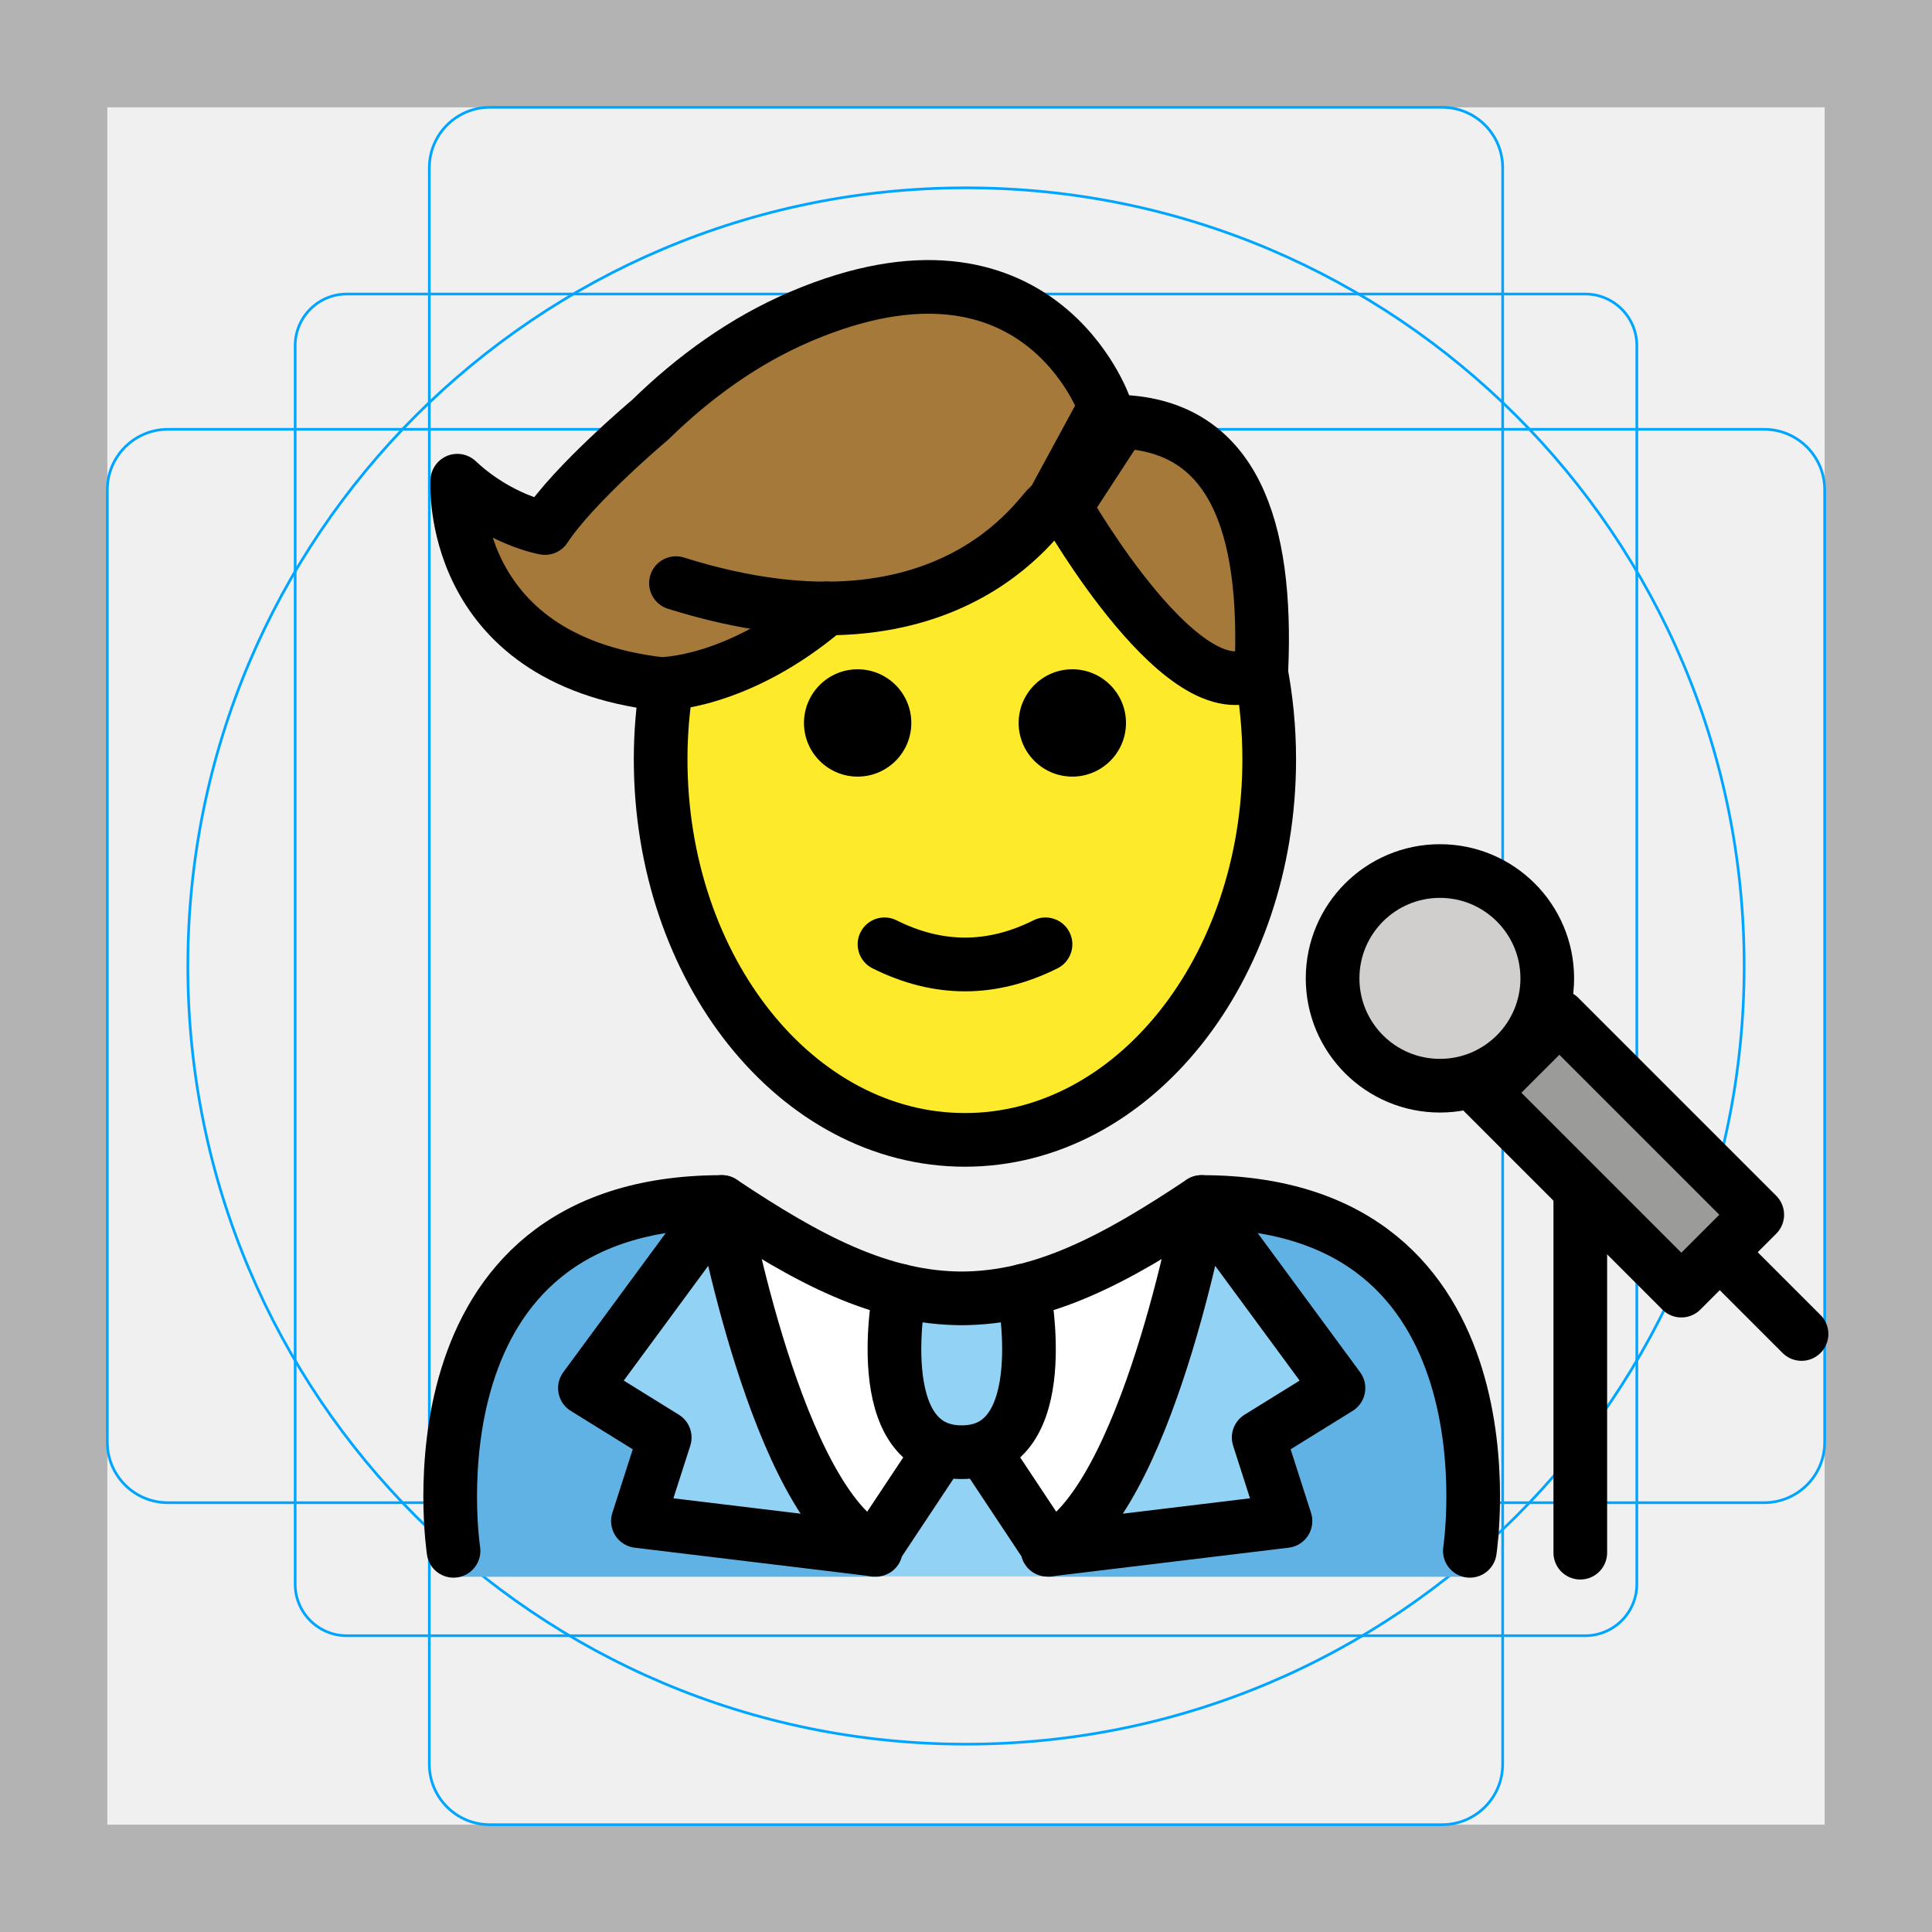
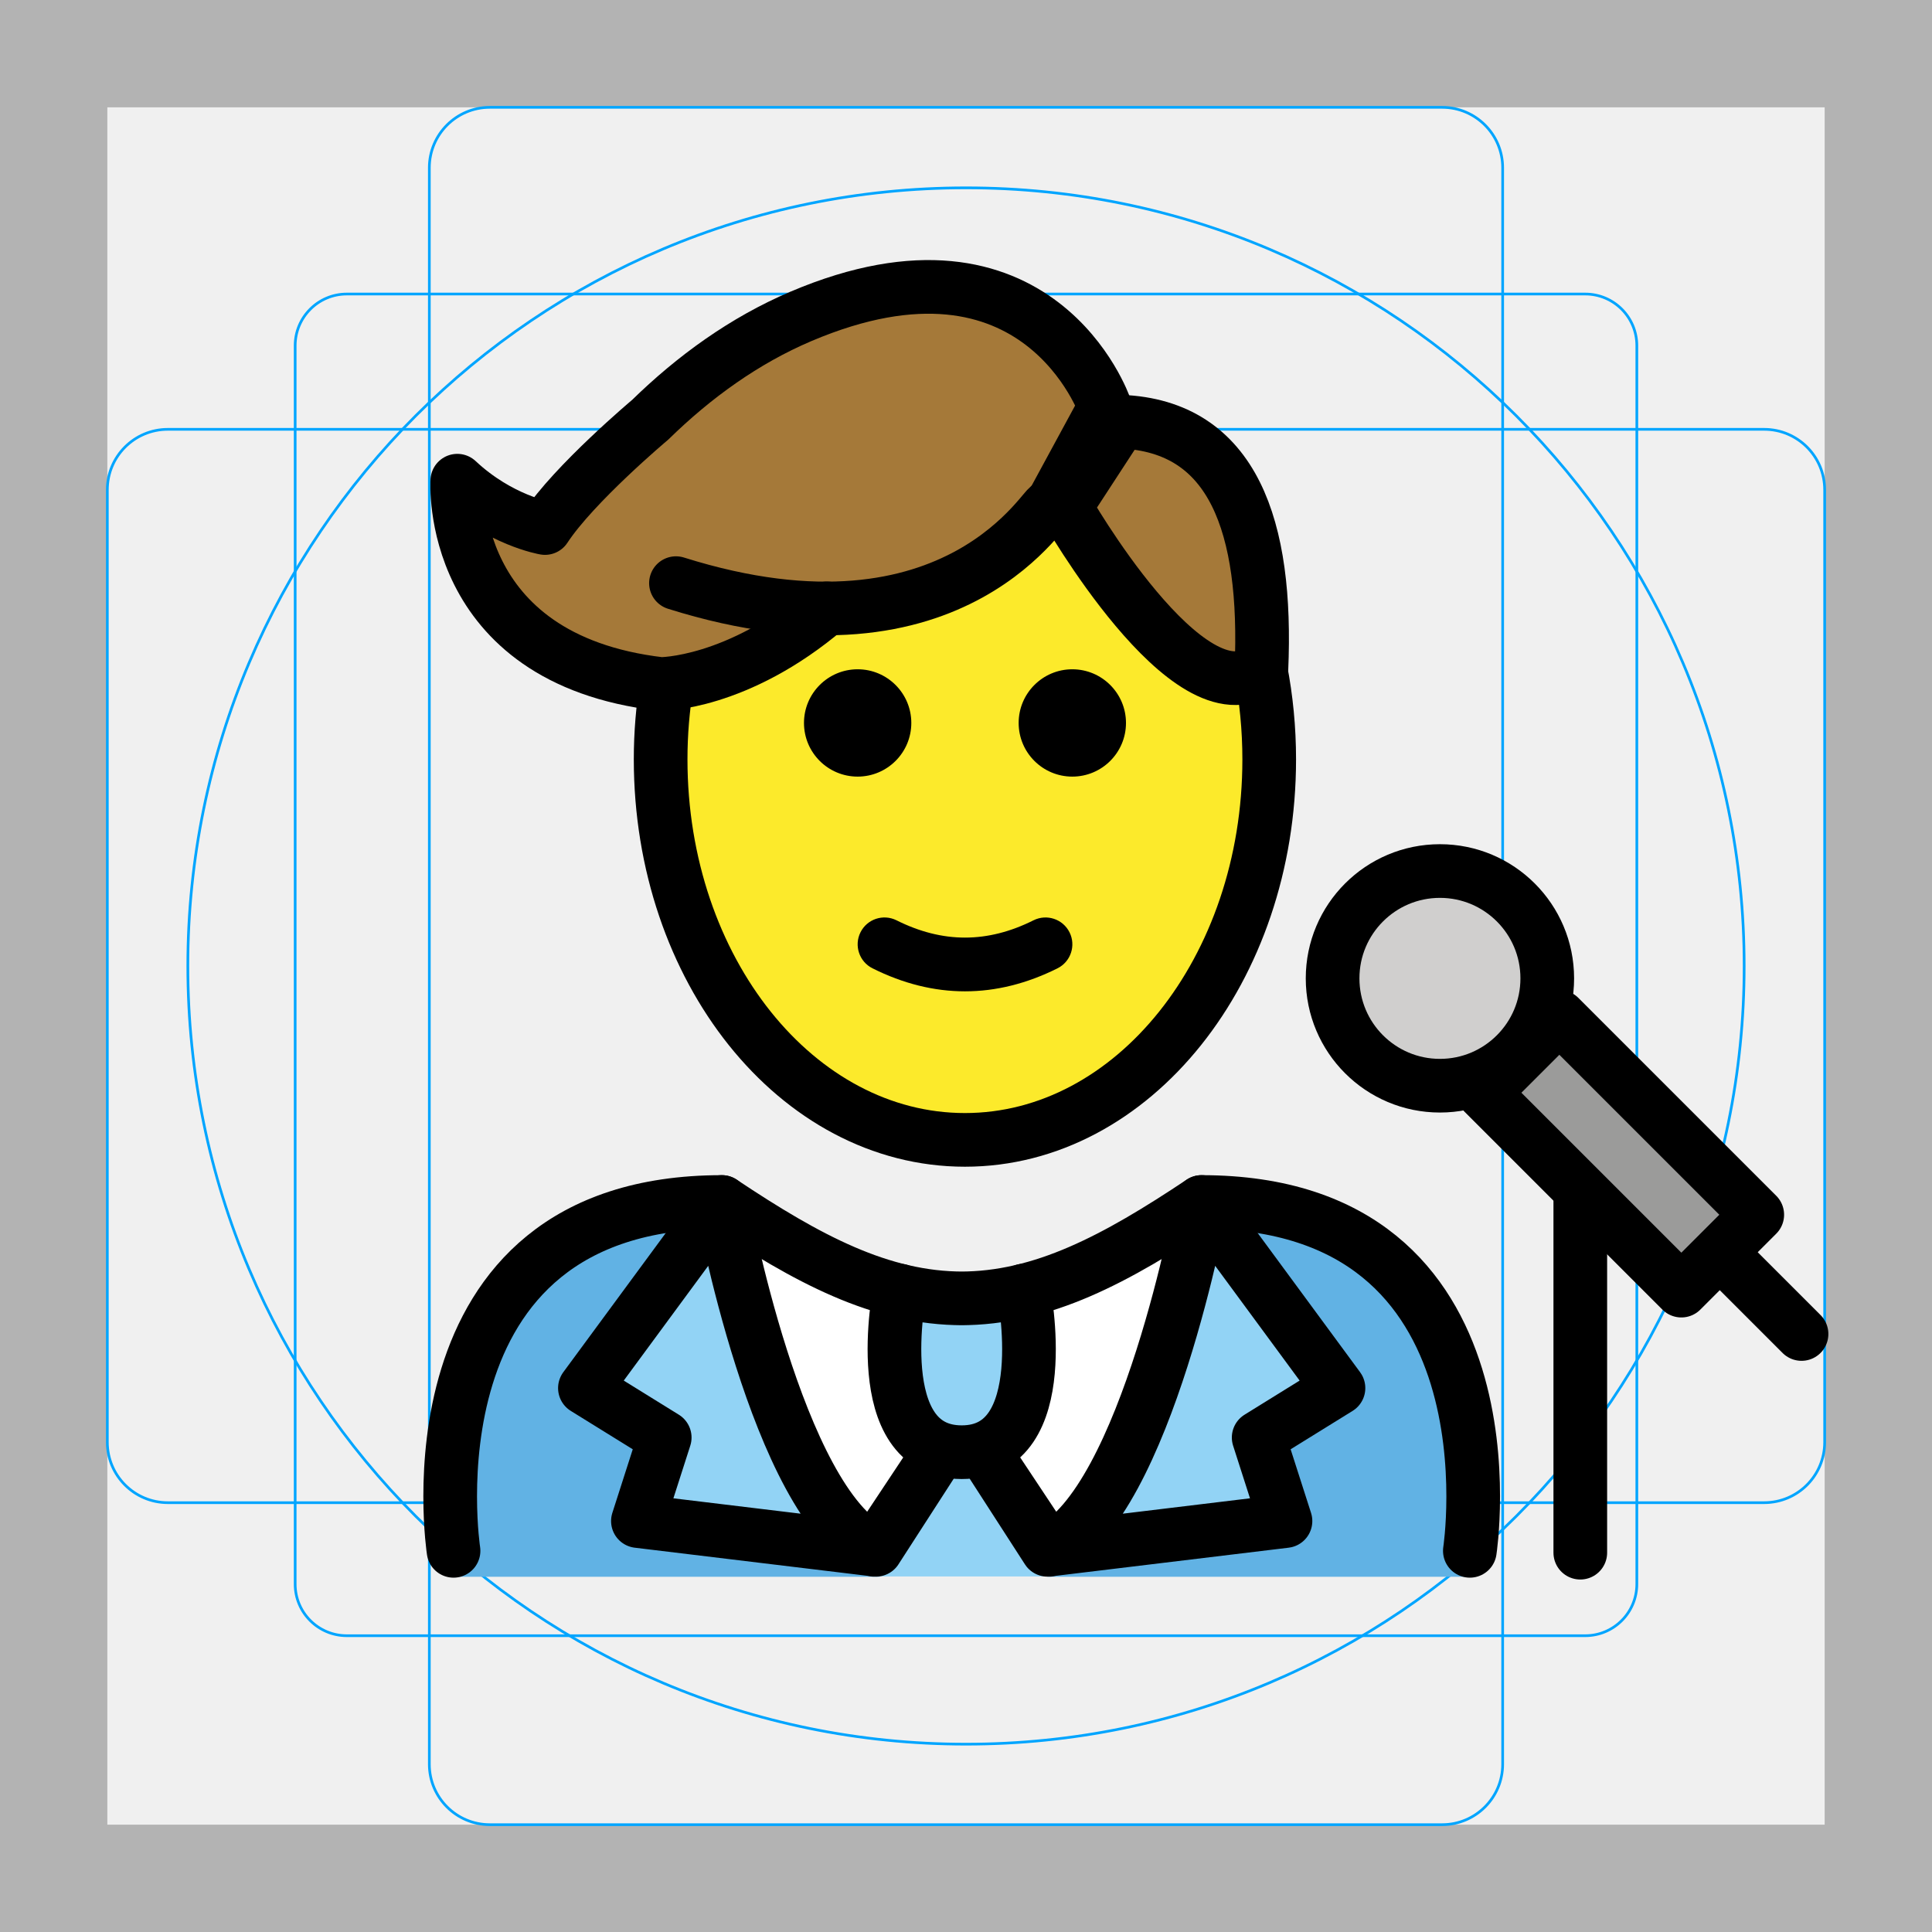
<svg xmlns="http://www.w3.org/2000/svg" id="emoji" viewBox="0 0 72 72" version="1.1">
  <g id="grid">
    <path fill="#B3B3B3" d="M68,4v64H4V4H68 M72,0H0v72h72V0z" />
    <path fill="none" stroke="#00A5FF" stroke-miterlimit="10" stroke-width="0.1" d="M12.923,10.958h46.154 c1.062,0,1.923,0.861,1.923,1.923v0v46.154c0,1.062-0.861,1.923-1.923,1.923H12.923 c-1.062,0-1.923-0.861-1.923-1.923l0,0V12.881C11,11.819,11.861,10.958,12.923,10.958L12.923,10.958z" />
    <path fill="none" stroke="#00A5FF" stroke-miterlimit="10" stroke-width="0.1" d="M18.254,4h35.493C54.991,4,56,5.009,56,6.254 v59.493C56,66.991,54.991,68,53.746,68H18.254C17.009,68,16,66.991,16,65.746V6.254C16,5.009,17.009,4,18.254,4z" />
    <path fill="none" stroke="#00A5FF" stroke-miterlimit="10" stroke-width="0.1" d="M68,18.254v35.493 C68,54.991,66.991,56,65.746,56H6.254C5.009,56,4,54.991,4,53.746V18.254C4,17.009,5.009,16,6.254,16h59.493 C66.991,16,68,17.009,68,18.254z" />
    <circle cx="36" cy="36" r="29" fill="none" stroke="#00A5FF" stroke-miterlimit="10" stroke-width="0.1" />
  </g>
  <g id="color">
    <path fill="#FFFFFF" d="M54.778,58.592c0,0,2-13.797-10-13.797c-3.192,2.119-5.926,3.584-9,3.578h0.125 c-3.074,0.006-5.808-1.458-9-3.578c-12,0-10,13.797-10,13.797" />
    <path fill="#61B2E4" d="M26.902,44.795c-12,0-10,13.967-10,13.967h15.893C32.796,58.762,28.375,55.498,26.902,44.795" />
    <path fill="#61B2E4" d="M44.778,44.795c12,0,10,13.967,10,13.967h-15.748C39.029,58.762,44.452,51.319,44.778,44.795" />
    <path fill="#92D3F5" d="M33.533,48.284c0,0-1.206,6.021,2.307,6.021c3.514,0,2.307-6.021,2.307-6.021" />
    <rect x="58.387" y="37.781" width="4" height="10.43" transform="matrix(0.7071 -0.7071 0.7071 0.7071 -12.716 55.2933)" fill="#9B9B9A" />
    <ellipse cx="53.662" cy="36.461" rx="4" ry="4" fill="#D0CFCE" />
    <path fill="#92D3F5" d="M34.99,54.488l-2.415,3.638c-3.63-1.754-5.672-12.962-5.672-12.962l-5.105,6.935l2.974,1.842 l-0.999,3.113l8.869,1.072" />
    <polygon fill="#92D3F5" points="35.679,54.096 37.469,56.706 38.976,58.75 32.665,58.75 34.172,56.706" />
    <path fill="#92D3F5" d="M36.69,54.488l2.415,3.638c3.63-1.754,5.672-12.962,5.672-12.962l5.104,6.935l-2.974,1.842 l0.999,3.113l-8.869,1.072" />
  </g>
  <g id="hair">
    <path fill="#A57939" d="M41.774,15.715l-0.625-0.624c-0.287-0.736-2.958-6.849-11.302-3.299 c-2.106,0.896-3.98,2.252-5.616,3.852c0,0-2.837,2.382-3.921,4.035c0,0-1.687-0.284-3.267-1.764 c0,0-0.435,6.643,7.576,7.577c0,0,2.858,0.022,6.191-2.819l1.405-0.622c3.039-0.198,5.351-1.183,5.353-2.371 l1.208-0.535l0.927-0.252c0,0,4.601,8.097,7.303,6.05l0.003-0.001C47.238,19.637,45.973,15.884,41.774,15.715z" />
  </g>
  <g id="skin">
    <path fill="#FCEA2B" d="M39.703,18.892l-0.927,0.252l-1.208,0.535c-0.002,1.188-2.314,2.173-5.353,2.371l-1.405,0.622 c-3.275,2.792-6.085,2.819-6.182,2.819c-0.2,1.054-0.317,2.148-0.317,3.279c0,7.828,5.076,14.173,11.339,14.173 s11.339-6.346,11.339-14.173c0-1.249-0.142-2.454-0.385-3.608C43.871,26.223,39.703,18.892,39.703,18.892z" />
  </g>
  <g id="skin-shadow" />
  <g id="line">
    <path d="M41.962,26.942c0,1.105-0.896,2-2,2s-2-0.895-2-2c0-1.103,0.896-2,2-2S41.962,25.839,41.962,26.942" />
    <path d="M33.962,26.942c0,1.105-0.896,2-2,2s-2-0.895-2-2c0-1.103,0.896-2,2-2S33.962,25.839,33.962,26.942" />
    <path d="M35.962,36.944c-1.152,0-2.304-0.286-3.447-0.858c-0.494-0.247-0.694-0.848-0.447-1.342 c0.247-0.494,0.846-0.694,1.342-0.447c1.718,0.859,3.388,0.859,5.106,0c0.495-0.247,1.095-0.046,1.342,0.447 c0.247,0.494,0.047,1.095-0.447,1.342C38.266,36.658,37.114,36.944,35.962,36.944z" />
    <path fill="none" stroke="#000000" stroke-miterlimit="10" stroke-width="2" d="M46.98,24.96c0.21,1.07,0.32,2.2,0.32,3.34 c0,7.83-5.08,14.18-11.34,14.18s-11.34-6.35-11.34-14.18c0-0.97,0.08-1.91,0.23-2.82" />
    <path fill="none" stroke="#000000" stroke-miterlimit="10" stroke-width="2" d="M40.95,15.58c0.08,0.04,0.16,0.09,0.23,0.14 c0.14,0.09,0.28,0.18,0.41,0.28" />
    <rect x="58.387" y="37.781" width="4" height="10.43" transform="matrix(0.7071 -0.7071 0.7071 0.7071 -12.716 55.2933)" fill="none" stroke="#000000" stroke-linecap="round" stroke-linejoin="round" stroke-miterlimit="10" stroke-width="2" />
    <ellipse cx="53.662" cy="36.461" rx="4" ry="4" fill="none" stroke="#000000" stroke-linecap="round" stroke-linejoin="round" stroke-miterlimit="10" stroke-width="2" />
    <line x1="64.292" x2="67.138" y1="46.868" y2="49.714" fill="none" stroke="#000000" stroke-linecap="round" stroke-linejoin="round" stroke-miterlimit="10" stroke-width="2" />
    <line x1="58.893" x2="58.893" y1="44.664" y2="57.864" fill="none" stroke="#000000" stroke-linecap="round" stroke-linejoin="round" stroke-miterlimit="10" stroke-width="2" />
    <path fill="none" stroke="#000000" stroke-linecap="round" stroke-linejoin="round" stroke-miterlimit="10" stroke-width="2" d="M41.774,15.715c4.199,0.168,5.464,3.922,5.235,9.226l-0.003,0.001c-2.702,2.047-7.303-6.05-7.303-6.05 L41.774,15.715z" />
    <path fill="none" stroke="#000000" stroke-linecap="round" stroke-linejoin="round" stroke-miterlimit="10" stroke-width="2" d="M33.533,48.098c0,0-1.206,6.021,2.307,6.021c3.514,0,2.307-6.021,2.307-6.021" />
-     <path fill="none" stroke="#000000" stroke-linecap="round" stroke-linejoin="round" stroke-miterlimit="10" stroke-width="2" d="M34.99,54.119l-2.415,3.638c-3.63-1.754-5.672-12.962-5.672-12.962l-5.105,6.935l2.974,1.842l-0.999,3.113 l8.869,1.072" />
-     <path fill="none" stroke="#000000" stroke-linecap="round" stroke-linejoin="round" stroke-miterlimit="10" stroke-width="2" d="M36.69,54.119l2.415,3.638c3.63-1.754,5.672-12.962,5.672-12.962l5.104,6.935l-2.974,1.842l0.999,3.113 l-8.869,1.072" />
+     <path fill="none" stroke="#000000" stroke-linecap="round" stroke-linejoin="round" stroke-miterlimit="10" stroke-width="2" d="M34.99,54.119l-2.415,3.638c-3.63-1.754-5.672-12.962-5.672-12.962l-5.105,6.935l2.974,1.842l-0.999,3.113 l8.869,1.072z" />
+     <path fill="none" stroke="#000000" stroke-linecap="round" stroke-linejoin="round" stroke-miterlimit="10" stroke-width="2" d="M36.69,54.119l2.415,3.638c3.63-1.754,5.672-12.962,5.672-12.962l5.104,6.935l-2.974,1.842l0.999,3.113 l-8.869,1.072z" />
    <path fill="none" stroke="#000000" stroke-linecap="round" stroke-linejoin="round" stroke-miterlimit="10" stroke-width="2" d="M39.093,19.004l2.083-3.84c0,0-2.46-7.145-11.329-3.373c-2.106,0.896-3.98,2.252-5.616,3.852 c0,0-2.837,2.382-3.921,4.035c0,0-1.687-0.284-3.267-1.764c0,0-0.435,6.643,7.576,7.577c0,0,2.858,0.022,6.191-2.819" />
    <path fill="none" stroke="#000000" stroke-linecap="round" stroke-linejoin="round" stroke-miterlimit="10" stroke-width="2" d="M39.108,18.892c-0.003-0.463-3.292,6.183-13.917,2.84" />
    <path fill="none" stroke="#000000" stroke-linecap="round" stroke-linejoin="round" stroke-miterlimit="10" stroke-width="2" d="M16.902,57.795c0,0-2-13,10-13c3.192,2.128,5.926,3.598,9,3.592h-0.125c3.074,0.006,5.808-1.464,9-3.592 c12,0,10,13,10,13" />
  </g>
</svg>
